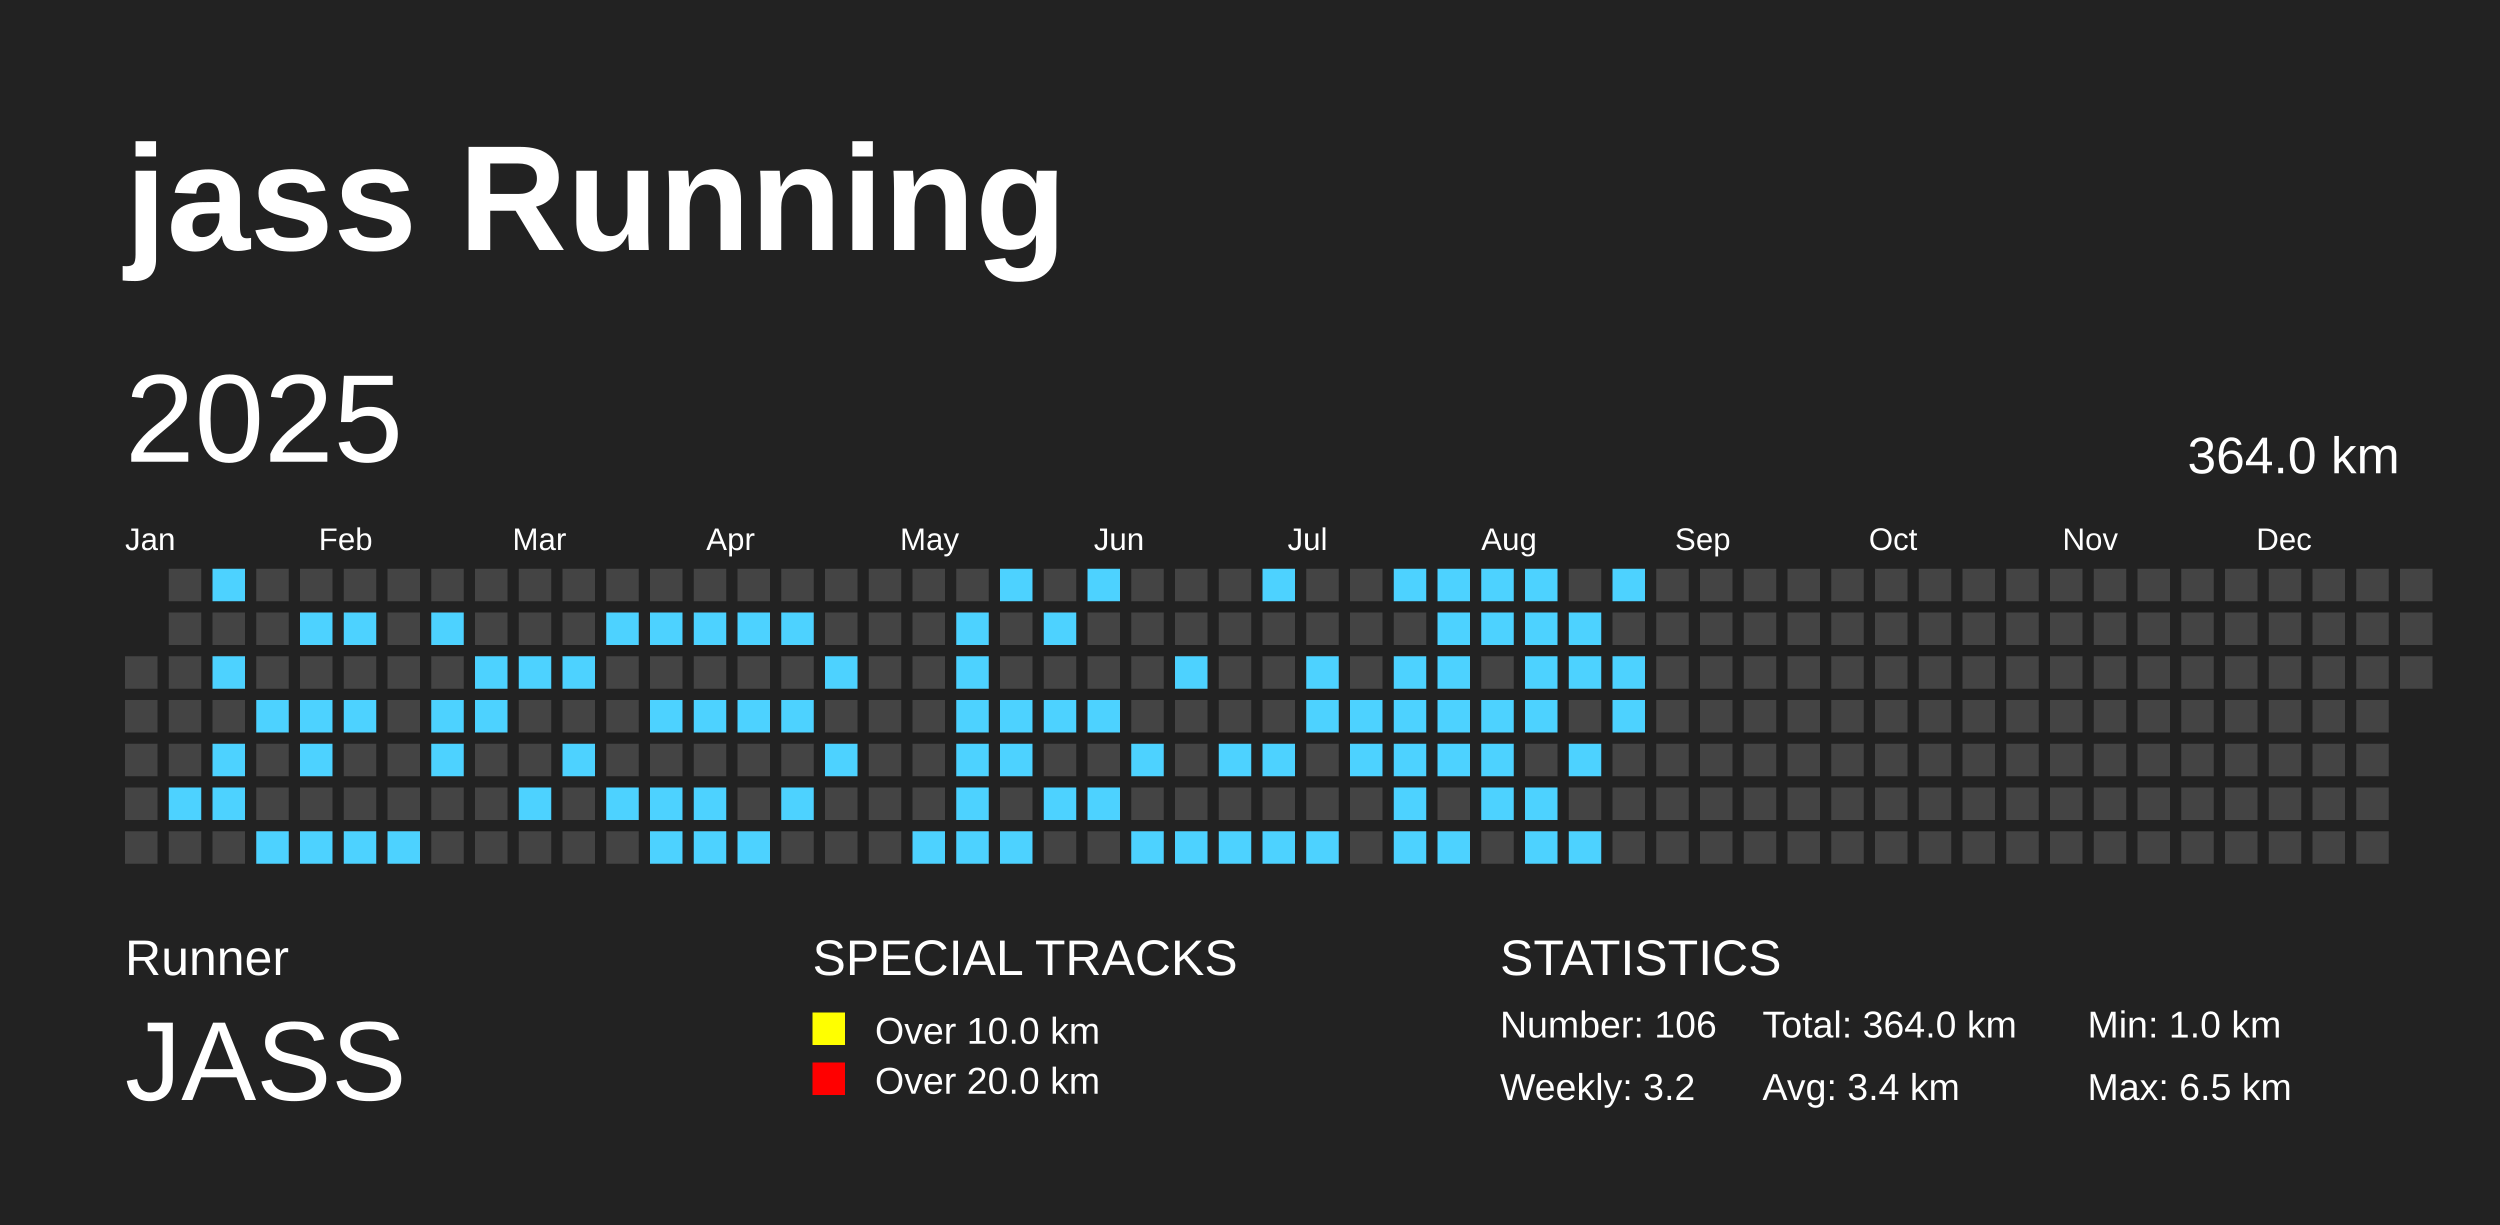
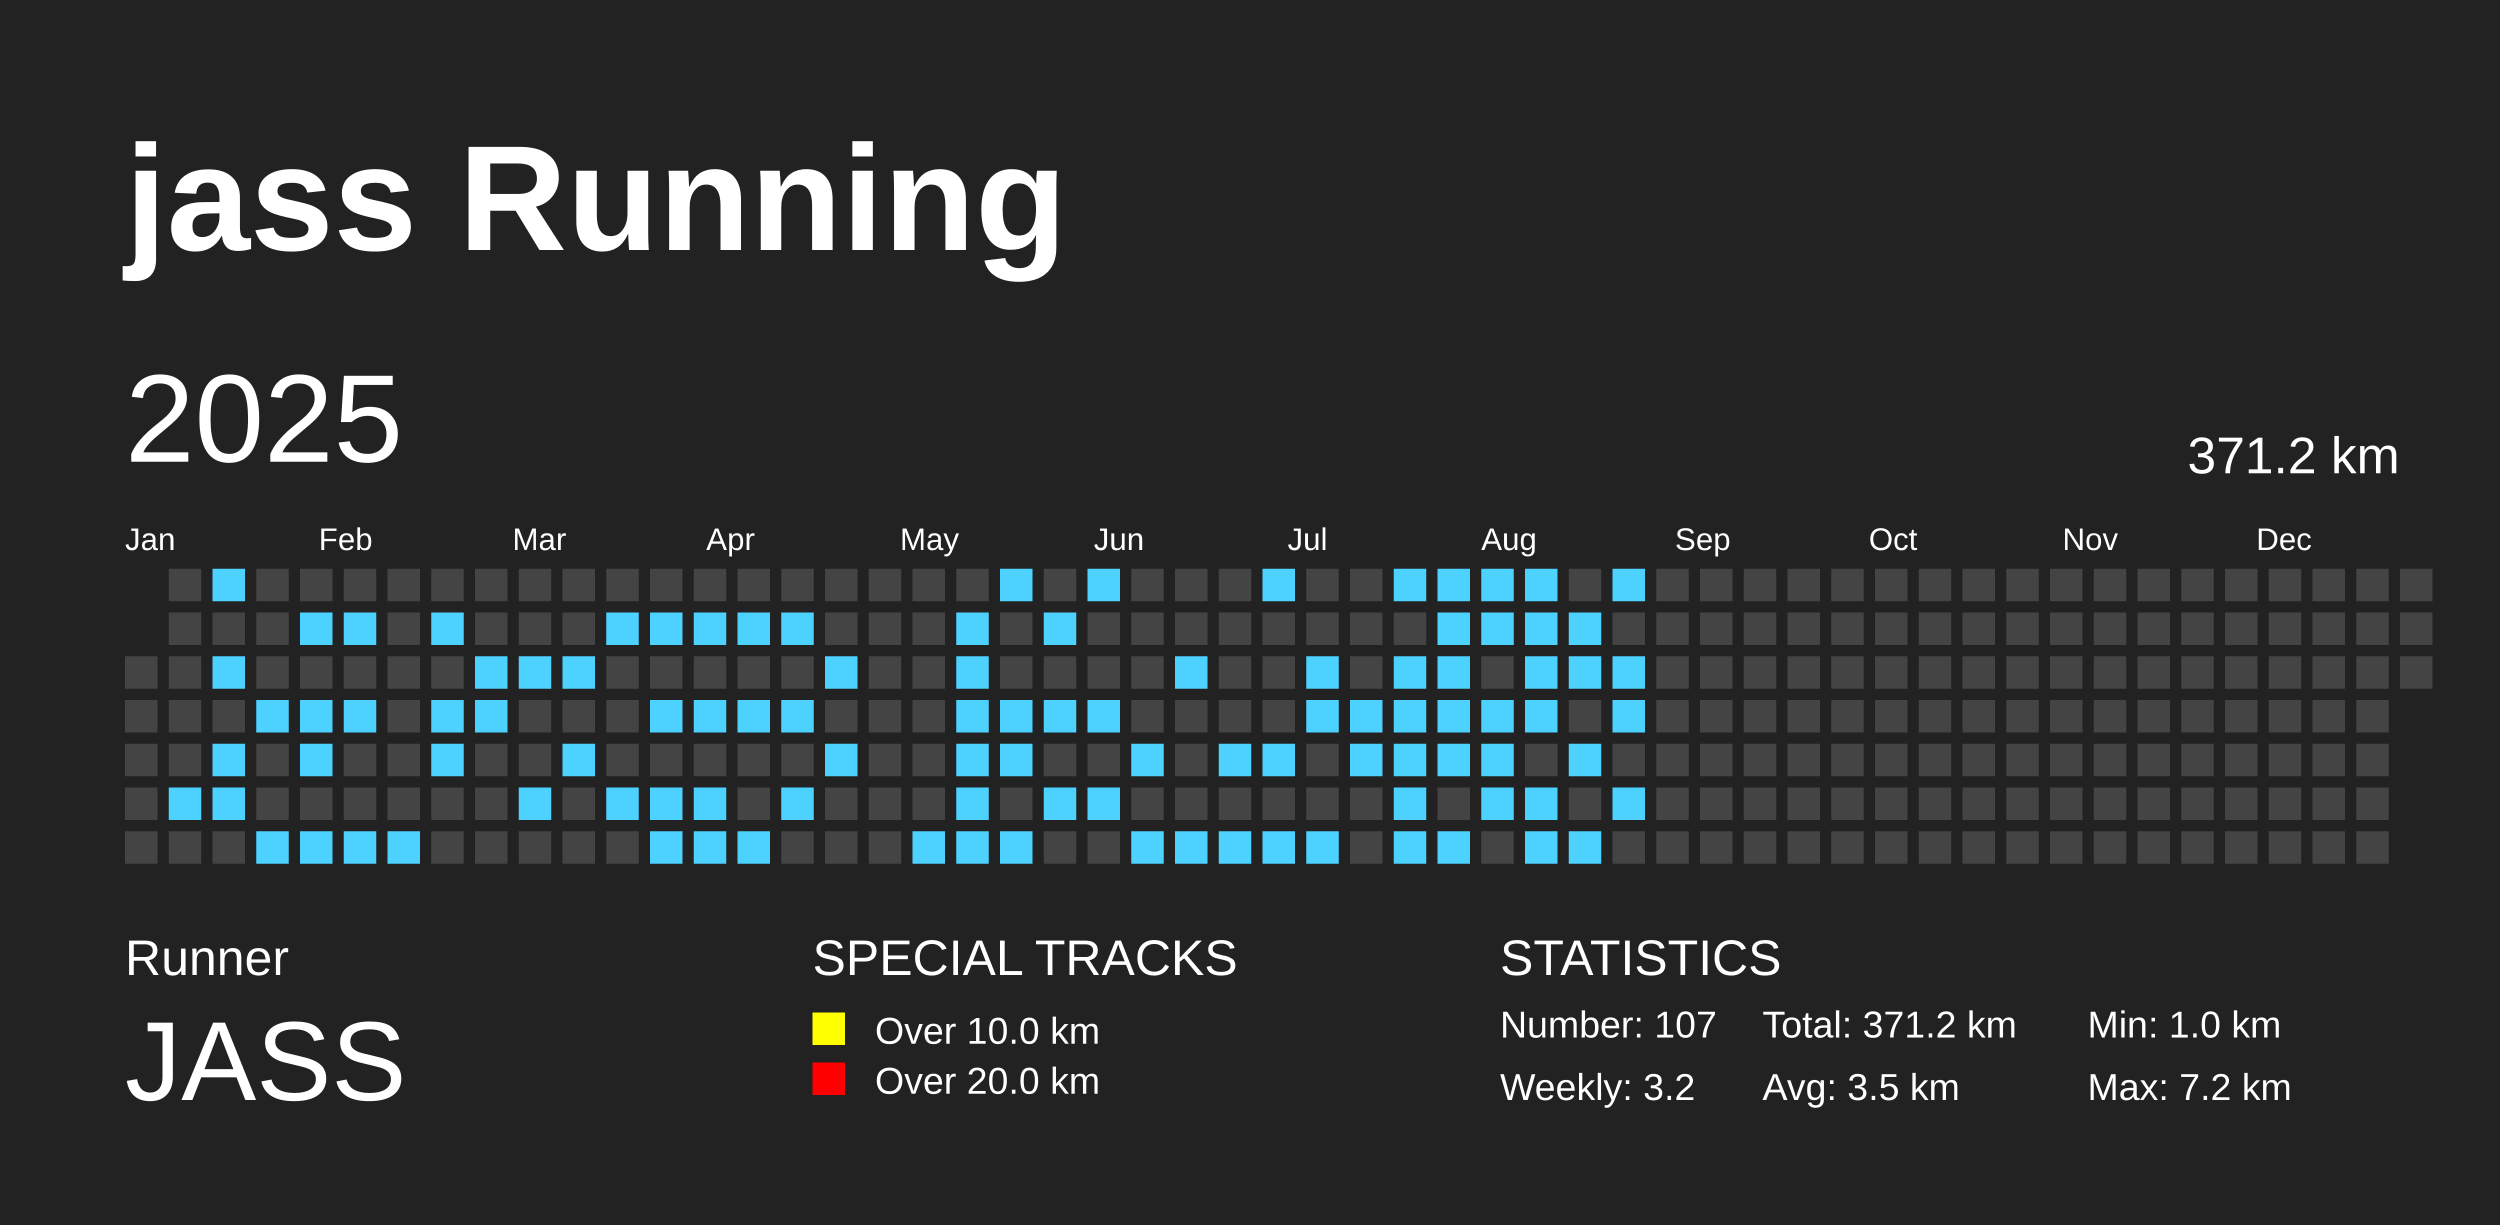
<svg xmlns="http://www.w3.org/2000/svg" baseProfile="full" height="98mm" version="1.1" viewBox="0,0,200,98" width="200mm">
  <defs />
  <rect fill="#222222" height="98" width="200" x="0" y="0" />
  <text fill="#FFFFFF" style="font-size:12px; font-family:Arial; font-weight:bold;" x="10" y="20">jass Running</text>
  <text fill="#FFFFFF" style="font-size:4px; font-family:Arial" x="10" y="78">Runner</text>
  <text fill="#FFFFFF" style="font-size:9px; font-family:Arial" x="10" y="88">JASS</text>
  <text fill="#FFFFFF" style="font-size:4px; font-family:Arial" x="65" y="78">SPECIAL TRACKS</text>
  <rect fill="yellow" height="2.6" width="2.6" x="65" y="81" />
  <text fill="#FFFFFF" style="font-size:3px; font-family:Arial" x="70" y="83.5">Over 10.0 km</text>
  <rect fill="red" height="2.6" width="2.6" x="65" y="85" />
  <text fill="#FFFFFF" style="font-size:3px; font-family:Arial" x="70" y="87.5">Over 20.0 km</text>
  <text fill="#FFFFFF" style="font-size:4px; font-family:Arial" x="120" y="78">STATISTICS</text>
-   <text fill="#FFFFFF" style="font-size:3px; font-family:Arial" x="120" y="83">Number: 106</text>
+   <text fill="#FFFFFF" style="font-size:3px; font-family:Arial" x="120" y="83">Number: 107</text>
  <text fill="#FFFFFF" style="font-size:3px; font-family:Arial" x="120" y="88">Weekly: 3.2</text>
-   <text fill="#FFFFFF" style="font-size:3px; font-family:Arial" x="141" y="83">Total: 364.0 km</text>
-   <text fill="#FFFFFF" style="font-size:3px; font-family:Arial" x="141" y="88">Avg: 3.4 km</text>
+   <text fill="#FFFFFF" style="font-size:3px; font-family:Arial" x="141" y="83">Total: 371.2 km</text>
+   <text fill="#FFFFFF" style="font-size:3px; font-family:Arial" x="141" y="88">Avg: 3.5 km</text>
  <text fill="#FFFFFF" style="font-size:3px; font-family:Arial" x="167" y="83">Min: 1.0 km</text>
-   <text fill="#FFFFFF" style="font-size:3px; font-family:Arial" x="167" y="88">Max: 6.5 km</text>
+   <text fill="#FFFFFF" style="font-size:3px; font-family:Arial" x="167" y="88">Max: 7.2 km</text>
  <text dominant-baseline="hanging" fill="#FFFFFF" style="font-size:10.0px; font-family:Arial;" x="10" y="30">2025</text>
-   <text dominant-baseline="hanging" fill="#FFFFFF" style="font-size:4.125px; font-family:Arial;" x="175" y="35">364.0 km</text>
+   <text dominant-baseline="hanging" fill="#FFFFFF" style="font-size:4.125px; font-family:Arial;" x="175" y="35">371.2 km</text>
  <text fill="#FFFFFF" style="font-size:2.5px; font-family:Arial" x="10.0" y="44">Jan</text>
  <text fill="#FFFFFF" style="font-size:2.5px; font-family:Arial" x="25.5" y="44">Feb</text>
  <text fill="#FFFFFF" style="font-size:2.5px; font-family:Arial" x="41.0" y="44">Mar</text>
  <text fill="#FFFFFF" style="font-size:2.5px; font-family:Arial" x="56.5" y="44">Apr</text>
  <text fill="#FFFFFF" style="font-size:2.5px; font-family:Arial" x="72.0" y="44">May</text>
  <text fill="#FFFFFF" style="font-size:2.5px; font-family:Arial" x="87.5" y="44">Jun</text>
  <text fill="#FFFFFF" style="font-size:2.5px; font-family:Arial" x="103.0" y="44">Jul</text>
  <text fill="#FFFFFF" style="font-size:2.5px; font-family:Arial" x="118.5" y="44">Aug</text>
  <text fill="#FFFFFF" style="font-size:2.5px; font-family:Arial" x="134.0" y="44">Sep</text>
  <text fill="#FFFFFF" style="font-size:2.5px; font-family:Arial" x="149.5" y="44">Oct</text>
  <text fill="#FFFFFF" style="font-size:2.5px; font-family:Arial" x="165.0" y="44">Nov</text>
  <text fill="#FFFFFF" style="font-size:2.5px; font-family:Arial" x="180.5" y="44">Dec</text>
  <rect fill="#444444" height="2.6" width="2.6" x="10.0" y="52.5" />
  <rect fill="#444444" height="2.6" width="2.6" x="10.0" y="56.0" />
  <rect fill="#444444" height="2.6" width="2.6" x="10.0" y="59.5" />
  <rect fill="#444444" height="2.6" width="2.6" x="10.0" y="63.0" />
  <rect fill="#444444" height="2.6" width="2.6" x="10.0" y="66.5" />
  <rect fill="#444444" height="2.6" width="2.6" x="13.5" y="45.5" />
  <rect fill="#444444" height="2.6" width="2.6" x="13.5" y="49.0" />
  <rect fill="#444444" height="2.6" width="2.6" x="13.5" y="52.5" />
  <rect fill="#444444" height="2.6" width="2.6" x="13.5" y="56.0" />
  <rect fill="#444444" height="2.6" width="2.6" x="13.5" y="59.5" />
  <rect fill="#4DD2FF" height="2.6" width="2.6" x="13.5" y="63.0" />
  <rect fill="#444444" height="2.6" width="2.6" x="13.5" y="66.5" />
  <rect fill="#4DD2FF" height="2.6" width="2.6" x="17.0" y="45.5" />
  <rect fill="#444444" height="2.6" width="2.6" x="17.0" y="49.0" />
  <rect fill="#4DD2FF" height="2.6" width="2.6" x="17.0" y="52.5" />
  <rect fill="#444444" height="2.6" width="2.6" x="17.0" y="56.0" />
  <rect fill="#4DD2FF" height="2.6" width="2.6" x="17.0" y="59.5" />
  <rect fill="#4DD2FF" height="2.6" width="2.6" x="17.0" y="63.0" />
  <rect fill="#444444" height="2.6" width="2.6" x="17.0" y="66.5" />
  <rect fill="#444444" height="2.6" width="2.6" x="20.5" y="45.5" />
  <rect fill="#444444" height="2.6" width="2.6" x="20.5" y="49.0" />
  <rect fill="#444444" height="2.6" width="2.6" x="20.5" y="52.5" />
  <rect fill="#4DD2FF" height="2.6" width="2.6" x="20.5" y="56.0" />
  <rect fill="#444444" height="2.6" width="2.6" x="20.5" y="59.5" />
  <rect fill="#444444" height="2.6" width="2.6" x="20.5" y="63.0" />
  <rect fill="#4DD2FF" height="2.6" width="2.6" x="20.5" y="66.5" />
  <rect fill="#444444" height="2.6" width="2.6" x="24.0" y="45.5" />
  <rect fill="#4DD2FF" height="2.6" width="2.6" x="24.0" y="49.0" />
  <rect fill="#444444" height="2.6" width="2.6" x="24.0" y="52.5" />
  <rect fill="#4DD2FF" height="2.6" width="2.6" x="24.0" y="56.0" />
  <rect fill="#4DD2FF" height="2.6" width="2.6" x="24.0" y="59.5" />
  <rect fill="#444444" height="2.6" width="2.6" x="24.0" y="63.0" />
  <rect fill="#4DD2FF" height="2.6" width="2.6" x="24.0" y="66.5" />
  <rect fill="#444444" height="2.6" width="2.6" x="27.5" y="45.5" />
  <rect fill="#4DD2FF" height="2.6" width="2.6" x="27.5" y="49.0" />
  <rect fill="#444444" height="2.6" width="2.6" x="27.5" y="52.5" />
  <rect fill="#4DD2FF" height="2.6" width="2.6" x="27.5" y="56.0" />
  <rect fill="#444444" height="2.6" width="2.6" x="27.5" y="59.5" />
  <rect fill="#444444" height="2.6" width="2.6" x="27.5" y="63.0" />
  <rect fill="#4DD2FF" height="2.6" width="2.6" x="27.5" y="66.5" />
  <rect fill="#444444" height="2.6" width="2.6" x="31.0" y="45.5" />
  <rect fill="#444444" height="2.6" width="2.6" x="31.0" y="49.0" />
  <rect fill="#444444" height="2.6" width="2.6" x="31.0" y="52.5" />
  <rect fill="#444444" height="2.6" width="2.6" x="31.0" y="56.0" />
  <rect fill="#444444" height="2.6" width="2.6" x="31.0" y="59.5" />
  <rect fill="#444444" height="2.6" width="2.6" x="31.0" y="63.0" />
  <rect fill="#4DD2FF" height="2.6" width="2.6" x="31.0" y="66.5" />
  <rect fill="#444444" height="2.6" width="2.6" x="34.5" y="45.5" />
  <rect fill="#4DD2FF" height="2.6" width="2.6" x="34.5" y="49.0" />
  <rect fill="#444444" height="2.6" width="2.6" x="34.5" y="52.5" />
  <rect fill="#4DD2FF" height="2.6" width="2.6" x="34.5" y="56.0" />
  <rect fill="#4DD2FF" height="2.6" width="2.6" x="34.5" y="59.5" />
  <rect fill="#444444" height="2.6" width="2.6" x="34.5" y="63.0" />
  <rect fill="#444444" height="2.6" width="2.6" x="34.5" y="66.5" />
  <rect fill="#444444" height="2.6" width="2.6" x="38.0" y="45.5" />
  <rect fill="#444444" height="2.6" width="2.6" x="38.0" y="49.0" />
  <rect fill="#4DD2FF" height="2.6" width="2.6" x="38.0" y="52.5" />
  <rect fill="#4DD2FF" height="2.6" width="2.6" x="38.0" y="56.0" />
  <rect fill="#444444" height="2.6" width="2.6" x="38.0" y="59.5" />
  <rect fill="#444444" height="2.6" width="2.6" x="38.0" y="63.0" />
  <rect fill="#444444" height="2.6" width="2.6" x="38.0" y="66.5" />
  <rect fill="#444444" height="2.6" width="2.6" x="41.5" y="45.5" />
  <rect fill="#444444" height="2.6" width="2.6" x="41.5" y="49.0" />
  <rect fill="#4DD2FF" height="2.6" width="2.6" x="41.5" y="52.5" />
  <rect fill="#444444" height="2.6" width="2.6" x="41.5" y="56.0" />
  <rect fill="#444444" height="2.6" width="2.6" x="41.5" y="59.5" />
  <rect fill="#4DD2FF" height="2.6" width="2.6" x="41.5" y="63.0" />
  <rect fill="#444444" height="2.6" width="2.6" x="41.5" y="66.5" />
  <rect fill="#444444" height="2.6" width="2.6" x="45.0" y="45.5" />
  <rect fill="#444444" height="2.6" width="2.6" x="45.0" y="49.0" />
  <rect fill="#4DD2FF" height="2.6" width="2.6" x="45.0" y="52.5" />
  <rect fill="#444444" height="2.6" width="2.6" x="45.0" y="56.0" />
  <rect fill="#4DD2FF" height="2.6" width="2.6" x="45.0" y="59.5" />
  <rect fill="#444444" height="2.6" width="2.6" x="45.0" y="63.0" />
  <rect fill="#444444" height="2.6" width="2.6" x="45.0" y="66.5" />
  <rect fill="#444444" height="2.6" width="2.6" x="48.5" y="45.5" />
  <rect fill="#4DD2FF" height="2.6" width="2.6" x="48.5" y="49.0" />
  <rect fill="#444444" height="2.6" width="2.6" x="48.5" y="52.5" />
  <rect fill="#444444" height="2.6" width="2.6" x="48.5" y="56.0" />
  <rect fill="#444444" height="2.6" width="2.6" x="48.5" y="59.5" />
  <rect fill="#4DD2FF" height="2.6" width="2.6" x="48.5" y="63.0" />
  <rect fill="#444444" height="2.6" width="2.6" x="48.5" y="66.5" />
  <rect fill="#444444" height="2.6" width="2.6" x="52.0" y="45.5" />
  <rect fill="#4DD2FF" height="2.6" width="2.6" x="52.0" y="49.0" />
  <rect fill="#444444" height="2.6" width="2.6" x="52.0" y="52.5" />
  <rect fill="#4DD2FF" height="2.6" width="2.6" x="52.0" y="56.0" />
  <rect fill="#444444" height="2.6" width="2.6" x="52.0" y="59.5" />
  <rect fill="#4DD2FF" height="2.6" width="2.6" x="52.0" y="63.0" />
  <rect fill="#4DD2FF" height="2.6" width="2.6" x="52.0" y="66.5" />
  <rect fill="#444444" height="2.6" width="2.6" x="55.5" y="45.5" />
  <rect fill="#4DD2FF" height="2.6" width="2.6" x="55.5" y="49.0" />
  <rect fill="#444444" height="2.6" width="2.6" x="55.5" y="52.5" />
  <rect fill="#4DD2FF" height="2.6" width="2.6" x="55.5" y="56.0" />
  <rect fill="#444444" height="2.6" width="2.6" x="55.5" y="59.5" />
  <rect fill="#4DD2FF" height="2.6" width="2.6" x="55.5" y="63.0" />
  <rect fill="#4DD2FF" height="2.6" width="2.6" x="55.5" y="66.5" />
  <rect fill="#444444" height="2.6" width="2.6" x="59.0" y="45.5" />
  <rect fill="#4DD2FF" height="2.6" width="2.6" x="59.0" y="49.0" />
  <rect fill="#444444" height="2.6" width="2.6" x="59.0" y="52.5" />
  <rect fill="#4DD2FF" height="2.6" width="2.6" x="59.0" y="56.0" />
  <rect fill="#444444" height="2.6" width="2.6" x="59.0" y="59.5" />
  <rect fill="#444444" height="2.6" width="2.6" x="59.0" y="63.0" />
  <rect fill="#4DD2FF" height="2.6" width="2.6" x="59.0" y="66.5" />
  <rect fill="#444444" height="2.6" width="2.6" x="62.5" y="45.5" />
  <rect fill="#4DD2FF" height="2.6" width="2.6" x="62.5" y="49.0" />
  <rect fill="#444444" height="2.6" width="2.6" x="62.5" y="52.5" />
  <rect fill="#4DD2FF" height="2.6" width="2.6" x="62.5" y="56.0" />
  <rect fill="#444444" height="2.6" width="2.6" x="62.5" y="59.5" />
  <rect fill="#4DD2FF" height="2.6" width="2.6" x="62.5" y="63.0" />
  <rect fill="#444444" height="2.6" width="2.6" x="62.5" y="66.5" />
  <rect fill="#444444" height="2.6" width="2.6" x="66.0" y="45.5" />
  <rect fill="#444444" height="2.6" width="2.6" x="66.0" y="49.0" />
  <rect fill="#4DD2FF" height="2.6" width="2.6" x="66.0" y="52.5" />
  <rect fill="#444444" height="2.6" width="2.6" x="66.0" y="56.0" />
  <rect fill="#4DD2FF" height="2.6" width="2.6" x="66.0" y="59.5" />
  <rect fill="#444444" height="2.6" width="2.6" x="66.0" y="63.0" />
  <rect fill="#444444" height="2.6" width="2.6" x="66.0" y="66.5" />
  <rect fill="#444444" height="2.6" width="2.6" x="69.5" y="45.5" />
  <rect fill="#444444" height="2.6" width="2.6" x="69.5" y="49.0" />
  <rect fill="#444444" height="2.6" width="2.6" x="69.5" y="52.5" />
  <rect fill="#444444" height="2.6" width="2.6" x="69.5" y="56.0" />
  <rect fill="#444444" height="2.6" width="2.6" x="69.5" y="59.5" />
  <rect fill="#444444" height="2.6" width="2.6" x="69.5" y="63.0" />
  <rect fill="#444444" height="2.6" width="2.6" x="69.5" y="66.5" />
  <rect fill="#444444" height="2.6" width="2.6" x="73.0" y="45.5" />
  <rect fill="#444444" height="2.6" width="2.6" x="73.0" y="49.0" />
  <rect fill="#444444" height="2.6" width="2.6" x="73.0" y="52.5" />
  <rect fill="#444444" height="2.6" width="2.6" x="73.0" y="56.0" />
  <rect fill="#444444" height="2.6" width="2.6" x="73.0" y="59.5" />
  <rect fill="#444444" height="2.6" width="2.6" x="73.0" y="63.0" />
  <rect fill="#4DD2FF" height="2.6" width="2.6" x="73.0" y="66.5" />
  <rect fill="#444444" height="2.6" width="2.6" x="76.5" y="45.5" />
  <rect fill="#4DD2FF" height="2.6" width="2.6" x="76.5" y="49.0" />
  <rect fill="#4DD2FF" height="2.6" width="2.6" x="76.5" y="52.5" />
  <rect fill="#4DD2FF" height="2.6" width="2.6" x="76.5" y="56.0" />
  <rect fill="#4DD2FF" height="2.6" width="2.6" x="76.5" y="59.5" />
  <rect fill="#4DD2FF" height="2.6" width="2.6" x="76.5" y="63.0" />
  <rect fill="#4DD2FF" height="2.6" width="2.6" x="76.5" y="66.5" />
  <rect fill="#4DD2FF" height="2.6" width="2.6" x="80.0" y="45.5" />
  <rect fill="#444444" height="2.6" width="2.6" x="80.0" y="49.0" />
  <rect fill="#444444" height="2.6" width="2.6" x="80.0" y="52.5" />
  <rect fill="#4DD2FF" height="2.6" width="2.6" x="80.0" y="56.0" />
  <rect fill="#4DD2FF" height="2.6" width="2.6" x="80.0" y="59.5" />
  <rect fill="#444444" height="2.6" width="2.6" x="80.0" y="63.0" />
  <rect fill="#4DD2FF" height="2.6" width="2.6" x="80.0" y="66.5" />
  <rect fill="#444444" height="2.6" width="2.6" x="83.5" y="45.5" />
  <rect fill="#4DD2FF" height="2.6" width="2.6" x="83.5" y="49.0" />
  <rect fill="#444444" height="2.6" width="2.6" x="83.5" y="52.5" />
  <rect fill="#4DD2FF" height="2.6" width="2.6" x="83.5" y="56.0" />
  <rect fill="#444444" height="2.6" width="2.6" x="83.5" y="59.5" />
  <rect fill="#4DD2FF" height="2.6" width="2.6" x="83.5" y="63.0" />
  <rect fill="#444444" height="2.6" width="2.6" x="83.5" y="66.5" />
  <rect fill="#4DD2FF" height="2.6" width="2.6" x="87.0" y="45.5" />
  <rect fill="#444444" height="2.6" width="2.6" x="87.0" y="49.0" />
  <rect fill="#444444" height="2.6" width="2.6" x="87.0" y="52.5" />
  <rect fill="#4DD2FF" height="2.6" width="2.6" x="87.0" y="56.0" />
  <rect fill="#444444" height="2.6" width="2.6" x="87.0" y="59.5" />
  <rect fill="#4DD2FF" height="2.6" width="2.6" x="87.0" y="63.0" />
  <rect fill="#444444" height="2.6" width="2.6" x="87.0" y="66.5" />
  <rect fill="#444444" height="2.6" width="2.6" x="90.5" y="45.5" />
  <rect fill="#444444" height="2.6" width="2.6" x="90.5" y="49.0" />
  <rect fill="#444444" height="2.6" width="2.6" x="90.5" y="52.5" />
  <rect fill="#444444" height="2.6" width="2.6" x="90.5" y="56.0" />
  <rect fill="#4DD2FF" height="2.6" width="2.6" x="90.5" y="59.5" />
  <rect fill="#444444" height="2.6" width="2.6" x="90.5" y="63.0" />
  <rect fill="#4DD2FF" height="2.6" width="2.6" x="90.5" y="66.5" />
  <rect fill="#444444" height="2.6" width="2.6" x="94.0" y="45.5" />
  <rect fill="#444444" height="2.6" width="2.6" x="94.0" y="49.0" />
  <rect fill="#4DD2FF" height="2.6" width="2.6" x="94.0" y="52.5" />
  <rect fill="#444444" height="2.6" width="2.6" x="94.0" y="56.0" />
  <rect fill="#444444" height="2.6" width="2.6" x="94.0" y="59.5" />
  <rect fill="#444444" height="2.6" width="2.6" x="94.0" y="63.0" />
  <rect fill="#4DD2FF" height="2.6" width="2.6" x="94.0" y="66.5" />
  <rect fill="#444444" height="2.6" width="2.6" x="97.5" y="45.5" />
  <rect fill="#444444" height="2.6" width="2.6" x="97.5" y="49.0" />
  <rect fill="#444444" height="2.6" width="2.6" x="97.5" y="52.5" />
  <rect fill="#444444" height="2.6" width="2.6" x="97.5" y="56.0" />
  <rect fill="#4DD2FF" height="2.6" width="2.6" x="97.5" y="59.5" />
  <rect fill="#444444" height="2.6" width="2.6" x="97.5" y="63.0" />
  <rect fill="#4DD2FF" height="2.6" width="2.6" x="97.5" y="66.5" />
  <rect fill="#4DD2FF" height="2.6" width="2.6" x="101.0" y="45.5" />
  <rect fill="#444444" height="2.6" width="2.6" x="101.0" y="49.0" />
  <rect fill="#444444" height="2.6" width="2.6" x="101.0" y="52.5" />
  <rect fill="#444444" height="2.6" width="2.6" x="101.0" y="56.0" />
  <rect fill="#4DD2FF" height="2.6" width="2.6" x="101.0" y="59.5" />
  <rect fill="#444444" height="2.6" width="2.6" x="101.0" y="63.0" />
  <rect fill="#4DD2FF" height="2.6" width="2.6" x="101.0" y="66.5" />
  <rect fill="#444444" height="2.6" width="2.6" x="104.5" y="45.5" />
  <rect fill="#444444" height="2.6" width="2.6" x="104.5" y="49.0" />
  <rect fill="#4DD2FF" height="2.6" width="2.6" x="104.5" y="52.5" />
  <rect fill="#4DD2FF" height="2.6" width="2.6" x="104.5" y="56.0" />
  <rect fill="#444444" height="2.6" width="2.6" x="104.5" y="59.5" />
  <rect fill="#444444" height="2.6" width="2.6" x="104.5" y="63.0" />
  <rect fill="#4DD2FF" height="2.6" width="2.6" x="104.5" y="66.5" />
  <rect fill="#444444" height="2.6" width="2.6" x="108.0" y="45.5" />
  <rect fill="#444444" height="2.6" width="2.6" x="108.0" y="49.0" />
  <rect fill="#444444" height="2.6" width="2.6" x="108.0" y="52.5" />
  <rect fill="#4DD2FF" height="2.6" width="2.6" x="108.0" y="56.0" />
  <rect fill="#4DD2FF" height="2.6" width="2.6" x="108.0" y="59.5" />
  <rect fill="#444444" height="2.6" width="2.6" x="108.0" y="63.0" />
  <rect fill="#444444" height="2.6" width="2.6" x="108.0" y="66.5" />
  <rect fill="#4DD2FF" height="2.6" width="2.6" x="111.5" y="45.5" />
  <rect fill="#444444" height="2.6" width="2.6" x="111.5" y="49.0" />
  <rect fill="#4DD2FF" height="2.6" width="2.6" x="111.5" y="52.5" />
  <rect fill="#4DD2FF" height="2.6" width="2.6" x="111.5" y="56.0" />
  <rect fill="#4DD2FF" height="2.6" width="2.6" x="111.5" y="59.5" />
  <rect fill="#4DD2FF" height="2.6" width="2.6" x="111.5" y="63.0" />
  <rect fill="#4DD2FF" height="2.6" width="2.6" x="111.5" y="66.5" />
  <rect fill="#4DD2FF" height="2.6" width="2.6" x="115.0" y="45.5" />
  <rect fill="#4DD2FF" height="2.6" width="2.6" x="115.0" y="49.0" />
  <rect fill="#4DD2FF" height="2.6" width="2.6" x="115.0" y="52.5" />
  <rect fill="#4DD2FF" height="2.6" width="2.6" x="115.0" y="56.0" />
  <rect fill="#4DD2FF" height="2.6" width="2.6" x="115.0" y="59.5" />
  <rect fill="#444444" height="2.6" width="2.6" x="115.0" y="63.0" />
  <rect fill="#4DD2FF" height="2.6" width="2.6" x="115.0" y="66.5" />
  <rect fill="#4DD2FF" height="2.6" width="2.6" x="118.5" y="45.5" />
  <rect fill="#4DD2FF" height="2.6" width="2.6" x="118.5" y="49.0" />
  <rect fill="#444444" height="2.6" width="2.6" x="118.5" y="52.5" />
  <rect fill="#4DD2FF" height="2.6" width="2.6" x="118.5" y="56.0" />
  <rect fill="#4DD2FF" height="2.6" width="2.6" x="118.5" y="59.5" />
  <rect fill="#4DD2FF" height="2.6" width="2.6" x="118.5" y="63.0" />
  <rect fill="#444444" height="2.6" width="2.6" x="118.5" y="66.5" />
  <rect fill="#4DD2FF" height="2.6" width="2.6" x="122.0" y="45.5" />
  <rect fill="#4DD2FF" height="2.6" width="2.6" x="122.0" y="49.0" />
  <rect fill="#4DD2FF" height="2.6" width="2.6" x="122.0" y="52.5" />
  <rect fill="#4DD2FF" height="2.6" width="2.6" x="122.0" y="56.0" />
  <rect fill="#444444" height="2.6" width="2.6" x="122.0" y="59.5" />
  <rect fill="#4DD2FF" height="2.6" width="2.6" x="122.0" y="63.0" />
  <rect fill="#4DD2FF" height="2.6" width="2.6" x="122.0" y="66.5" />
  <rect fill="#444444" height="2.6" width="2.6" x="125.5" y="45.5" />
  <rect fill="#4DD2FF" height="2.6" width="2.6" x="125.5" y="49.0" />
  <rect fill="#4DD2FF" height="2.6" width="2.6" x="125.5" y="52.5" />
  <rect fill="#444444" height="2.6" width="2.6" x="125.5" y="56.0" />
  <rect fill="#4DD2FF" height="2.6" width="2.6" x="125.5" y="59.5" />
  <rect fill="#444444" height="2.6" width="2.6" x="125.5" y="63.0" />
  <rect fill="#4DD2FF" height="2.6" width="2.6" x="125.5" y="66.5" />
  <rect fill="#4DD2FF" height="2.6" width="2.6" x="129.0" y="45.5" />
  <rect fill="#444444" height="2.6" width="2.6" x="129.0" y="49.0" />
  <rect fill="#4DD2FF" height="2.6" width="2.6" x="129.0" y="52.5" />
  <rect fill="#4DD2FF" height="2.6" width="2.6" x="129.0" y="56.0" />
  <rect fill="#444444" height="2.6" width="2.6" x="129.0" y="59.5" />
-   <rect fill="#444444" height="2.6" width="2.6" x="129.0" y="63.0" />
+   <rect fill="#4DD2FF" height="2.6" width="2.6" x="129.0" y="63.0" />
  <rect fill="#444444" height="2.6" width="2.6" x="129.0" y="66.5" />
  <rect fill="#444444" height="2.6" width="2.6" x="132.5" y="45.5" />
  <rect fill="#444444" height="2.6" width="2.6" x="132.5" y="49.0" />
  <rect fill="#444444" height="2.6" width="2.6" x="132.5" y="52.5" />
  <rect fill="#444444" height="2.6" width="2.6" x="132.5" y="56.0" />
  <rect fill="#444444" height="2.6" width="2.6" x="132.5" y="59.5" />
  <rect fill="#444444" height="2.6" width="2.6" x="132.5" y="63.0" />
  <rect fill="#444444" height="2.6" width="2.6" x="132.5" y="66.5" />
  <rect fill="#444444" height="2.6" width="2.6" x="136.0" y="45.5" />
  <rect fill="#444444" height="2.6" width="2.6" x="136.0" y="49.0" />
  <rect fill="#444444" height="2.6" width="2.6" x="136.0" y="52.5" />
  <rect fill="#444444" height="2.6" width="2.6" x="136.0" y="56.0" />
  <rect fill="#444444" height="2.6" width="2.6" x="136.0" y="59.5" />
  <rect fill="#444444" height="2.6" width="2.6" x="136.0" y="63.0" />
  <rect fill="#444444" height="2.6" width="2.6" x="136.0" y="66.5" />
  <rect fill="#444444" height="2.6" width="2.6" x="139.5" y="45.5" />
  <rect fill="#444444" height="2.6" width="2.6" x="139.5" y="49.0" />
  <rect fill="#444444" height="2.6" width="2.6" x="139.5" y="52.5" />
  <rect fill="#444444" height="2.6" width="2.6" x="139.5" y="56.0" />
  <rect fill="#444444" height="2.6" width="2.6" x="139.5" y="59.5" />
  <rect fill="#444444" height="2.6" width="2.6" x="139.5" y="63.0" />
  <rect fill="#444444" height="2.6" width="2.6" x="139.5" y="66.5" />
  <rect fill="#444444" height="2.6" width="2.6" x="143.0" y="45.5" />
  <rect fill="#444444" height="2.6" width="2.6" x="143.0" y="49.0" />
  <rect fill="#444444" height="2.6" width="2.6" x="143.0" y="52.5" />
  <rect fill="#444444" height="2.6" width="2.6" x="143.0" y="56.0" />
  <rect fill="#444444" height="2.6" width="2.6" x="143.0" y="59.5" />
  <rect fill="#444444" height="2.6" width="2.6" x="143.0" y="63.0" />
  <rect fill="#444444" height="2.6" width="2.6" x="143.0" y="66.5" />
  <rect fill="#444444" height="2.6" width="2.6" x="146.5" y="45.5" />
  <rect fill="#444444" height="2.6" width="2.6" x="146.5" y="49.0" />
  <rect fill="#444444" height="2.6" width="2.6" x="146.5" y="52.5" />
  <rect fill="#444444" height="2.6" width="2.6" x="146.5" y="56.0" />
  <rect fill="#444444" height="2.6" width="2.6" x="146.5" y="59.5" />
  <rect fill="#444444" height="2.6" width="2.6" x="146.5" y="63.0" />
  <rect fill="#444444" height="2.6" width="2.6" x="146.5" y="66.5" />
  <rect fill="#444444" height="2.6" width="2.6" x="150.0" y="45.5" />
  <rect fill="#444444" height="2.6" width="2.6" x="150.0" y="49.0" />
  <rect fill="#444444" height="2.6" width="2.6" x="150.0" y="52.5" />
  <rect fill="#444444" height="2.6" width="2.6" x="150.0" y="56.0" />
  <rect fill="#444444" height="2.6" width="2.6" x="150.0" y="59.5" />
  <rect fill="#444444" height="2.6" width="2.6" x="150.0" y="63.0" />
  <rect fill="#444444" height="2.6" width="2.6" x="150.0" y="66.5" />
  <rect fill="#444444" height="2.6" width="2.6" x="153.5" y="45.5" />
  <rect fill="#444444" height="2.6" width="2.6" x="153.5" y="49.0" />
  <rect fill="#444444" height="2.6" width="2.6" x="153.5" y="52.5" />
  <rect fill="#444444" height="2.6" width="2.6" x="153.5" y="56.0" />
  <rect fill="#444444" height="2.6" width="2.6" x="153.5" y="59.5" />
  <rect fill="#444444" height="2.6" width="2.6" x="153.5" y="63.0" />
  <rect fill="#444444" height="2.6" width="2.6" x="153.5" y="66.5" />
  <rect fill="#444444" height="2.6" width="2.6" x="157.0" y="45.5" />
  <rect fill="#444444" height="2.6" width="2.6" x="157.0" y="49.0" />
  <rect fill="#444444" height="2.6" width="2.6" x="157.0" y="52.5" />
  <rect fill="#444444" height="2.6" width="2.6" x="157.0" y="56.0" />
  <rect fill="#444444" height="2.6" width="2.6" x="157.0" y="59.5" />
  <rect fill="#444444" height="2.6" width="2.6" x="157.0" y="63.0" />
  <rect fill="#444444" height="2.6" width="2.6" x="157.0" y="66.5" />
  <rect fill="#444444" height="2.6" width="2.6" x="160.5" y="45.5" />
  <rect fill="#444444" height="2.6" width="2.6" x="160.5" y="49.0" />
  <rect fill="#444444" height="2.6" width="2.6" x="160.5" y="52.5" />
  <rect fill="#444444" height="2.6" width="2.6" x="160.5" y="56.0" />
  <rect fill="#444444" height="2.6" width="2.6" x="160.5" y="59.5" />
  <rect fill="#444444" height="2.6" width="2.6" x="160.5" y="63.0" />
  <rect fill="#444444" height="2.6" width="2.6" x="160.5" y="66.5" />
  <rect fill="#444444" height="2.6" width="2.6" x="164.0" y="45.5" />
  <rect fill="#444444" height="2.6" width="2.6" x="164.0" y="49.0" />
  <rect fill="#444444" height="2.6" width="2.6" x="164.0" y="52.5" />
  <rect fill="#444444" height="2.6" width="2.6" x="164.0" y="56.0" />
  <rect fill="#444444" height="2.6" width="2.6" x="164.0" y="59.5" />
  <rect fill="#444444" height="2.6" width="2.6" x="164.0" y="63.0" />
  <rect fill="#444444" height="2.6" width="2.6" x="164.0" y="66.5" />
  <rect fill="#444444" height="2.6" width="2.6" x="167.5" y="45.5" />
  <rect fill="#444444" height="2.6" width="2.6" x="167.5" y="49.0" />
  <rect fill="#444444" height="2.6" width="2.6" x="167.5" y="52.5" />
  <rect fill="#444444" height="2.6" width="2.6" x="167.5" y="56.0" />
  <rect fill="#444444" height="2.6" width="2.6" x="167.5" y="59.5" />
  <rect fill="#444444" height="2.6" width="2.6" x="167.5" y="63.0" />
  <rect fill="#444444" height="2.6" width="2.6" x="167.5" y="66.5" />
  <rect fill="#444444" height="2.6" width="2.6" x="171.0" y="45.5" />
  <rect fill="#444444" height="2.6" width="2.6" x="171.0" y="49.0" />
  <rect fill="#444444" height="2.6" width="2.6" x="171.0" y="52.5" />
  <rect fill="#444444" height="2.6" width="2.6" x="171.0" y="56.0" />
  <rect fill="#444444" height="2.6" width="2.6" x="171.0" y="59.5" />
  <rect fill="#444444" height="2.6" width="2.6" x="171.0" y="63.0" />
  <rect fill="#444444" height="2.6" width="2.6" x="171.0" y="66.5" />
  <rect fill="#444444" height="2.6" width="2.6" x="174.5" y="45.5" />
  <rect fill="#444444" height="2.6" width="2.6" x="174.5" y="49.0" />
  <rect fill="#444444" height="2.6" width="2.6" x="174.5" y="52.5" />
  <rect fill="#444444" height="2.6" width="2.6" x="174.5" y="56.0" />
  <rect fill="#444444" height="2.6" width="2.6" x="174.5" y="59.5" />
  <rect fill="#444444" height="2.6" width="2.6" x="174.5" y="63.0" />
  <rect fill="#444444" height="2.6" width="2.6" x="174.5" y="66.5" />
  <rect fill="#444444" height="2.6" width="2.6" x="178.0" y="45.5" />
  <rect fill="#444444" height="2.6" width="2.6" x="178.0" y="49.0" />
  <rect fill="#444444" height="2.6" width="2.6" x="178.0" y="52.5" />
  <rect fill="#444444" height="2.6" width="2.6" x="178.0" y="56.0" />
  <rect fill="#444444" height="2.6" width="2.6" x="178.0" y="59.5" />
  <rect fill="#444444" height="2.6" width="2.6" x="178.0" y="63.0" />
  <rect fill="#444444" height="2.6" width="2.6" x="178.0" y="66.5" />
  <rect fill="#444444" height="2.6" width="2.6" x="181.5" y="45.5" />
  <rect fill="#444444" height="2.6" width="2.6" x="181.5" y="49.0" />
  <rect fill="#444444" height="2.6" width="2.6" x="181.5" y="52.5" />
  <rect fill="#444444" height="2.6" width="2.6" x="181.5" y="56.0" />
  <rect fill="#444444" height="2.6" width="2.6" x="181.5" y="59.5" />
  <rect fill="#444444" height="2.6" width="2.6" x="181.5" y="63.0" />
  <rect fill="#444444" height="2.6" width="2.6" x="181.5" y="66.5" />
  <rect fill="#444444" height="2.6" width="2.6" x="185.0" y="45.5" />
  <rect fill="#444444" height="2.6" width="2.6" x="185.0" y="49.0" />
  <rect fill="#444444" height="2.6" width="2.6" x="185.0" y="52.5" />
  <rect fill="#444444" height="2.6" width="2.6" x="185.0" y="56.0" />
  <rect fill="#444444" height="2.6" width="2.6" x="185.0" y="59.5" />
  <rect fill="#444444" height="2.6" width="2.6" x="185.0" y="63.0" />
  <rect fill="#444444" height="2.6" width="2.6" x="185.0" y="66.5" />
  <rect fill="#444444" height="2.6" width="2.6" x="188.5" y="45.5" />
  <rect fill="#444444" height="2.6" width="2.6" x="188.5" y="49.0" />
  <rect fill="#444444" height="2.6" width="2.6" x="188.5" y="52.5" />
  <rect fill="#444444" height="2.6" width="2.6" x="188.5" y="56.0" />
  <rect fill="#444444" height="2.6" width="2.6" x="188.5" y="59.5" />
  <rect fill="#444444" height="2.6" width="2.6" x="188.5" y="63.0" />
  <rect fill="#444444" height="2.6" width="2.6" x="188.5" y="66.5" />
  <rect fill="#444444" height="2.6" width="2.6" x="192.0" y="45.5" />
  <rect fill="#444444" height="2.6" width="2.6" x="192.0" y="49.0" />
  <rect fill="#444444" height="2.6" width="2.6" x="192.0" y="52.5" />
</svg>
